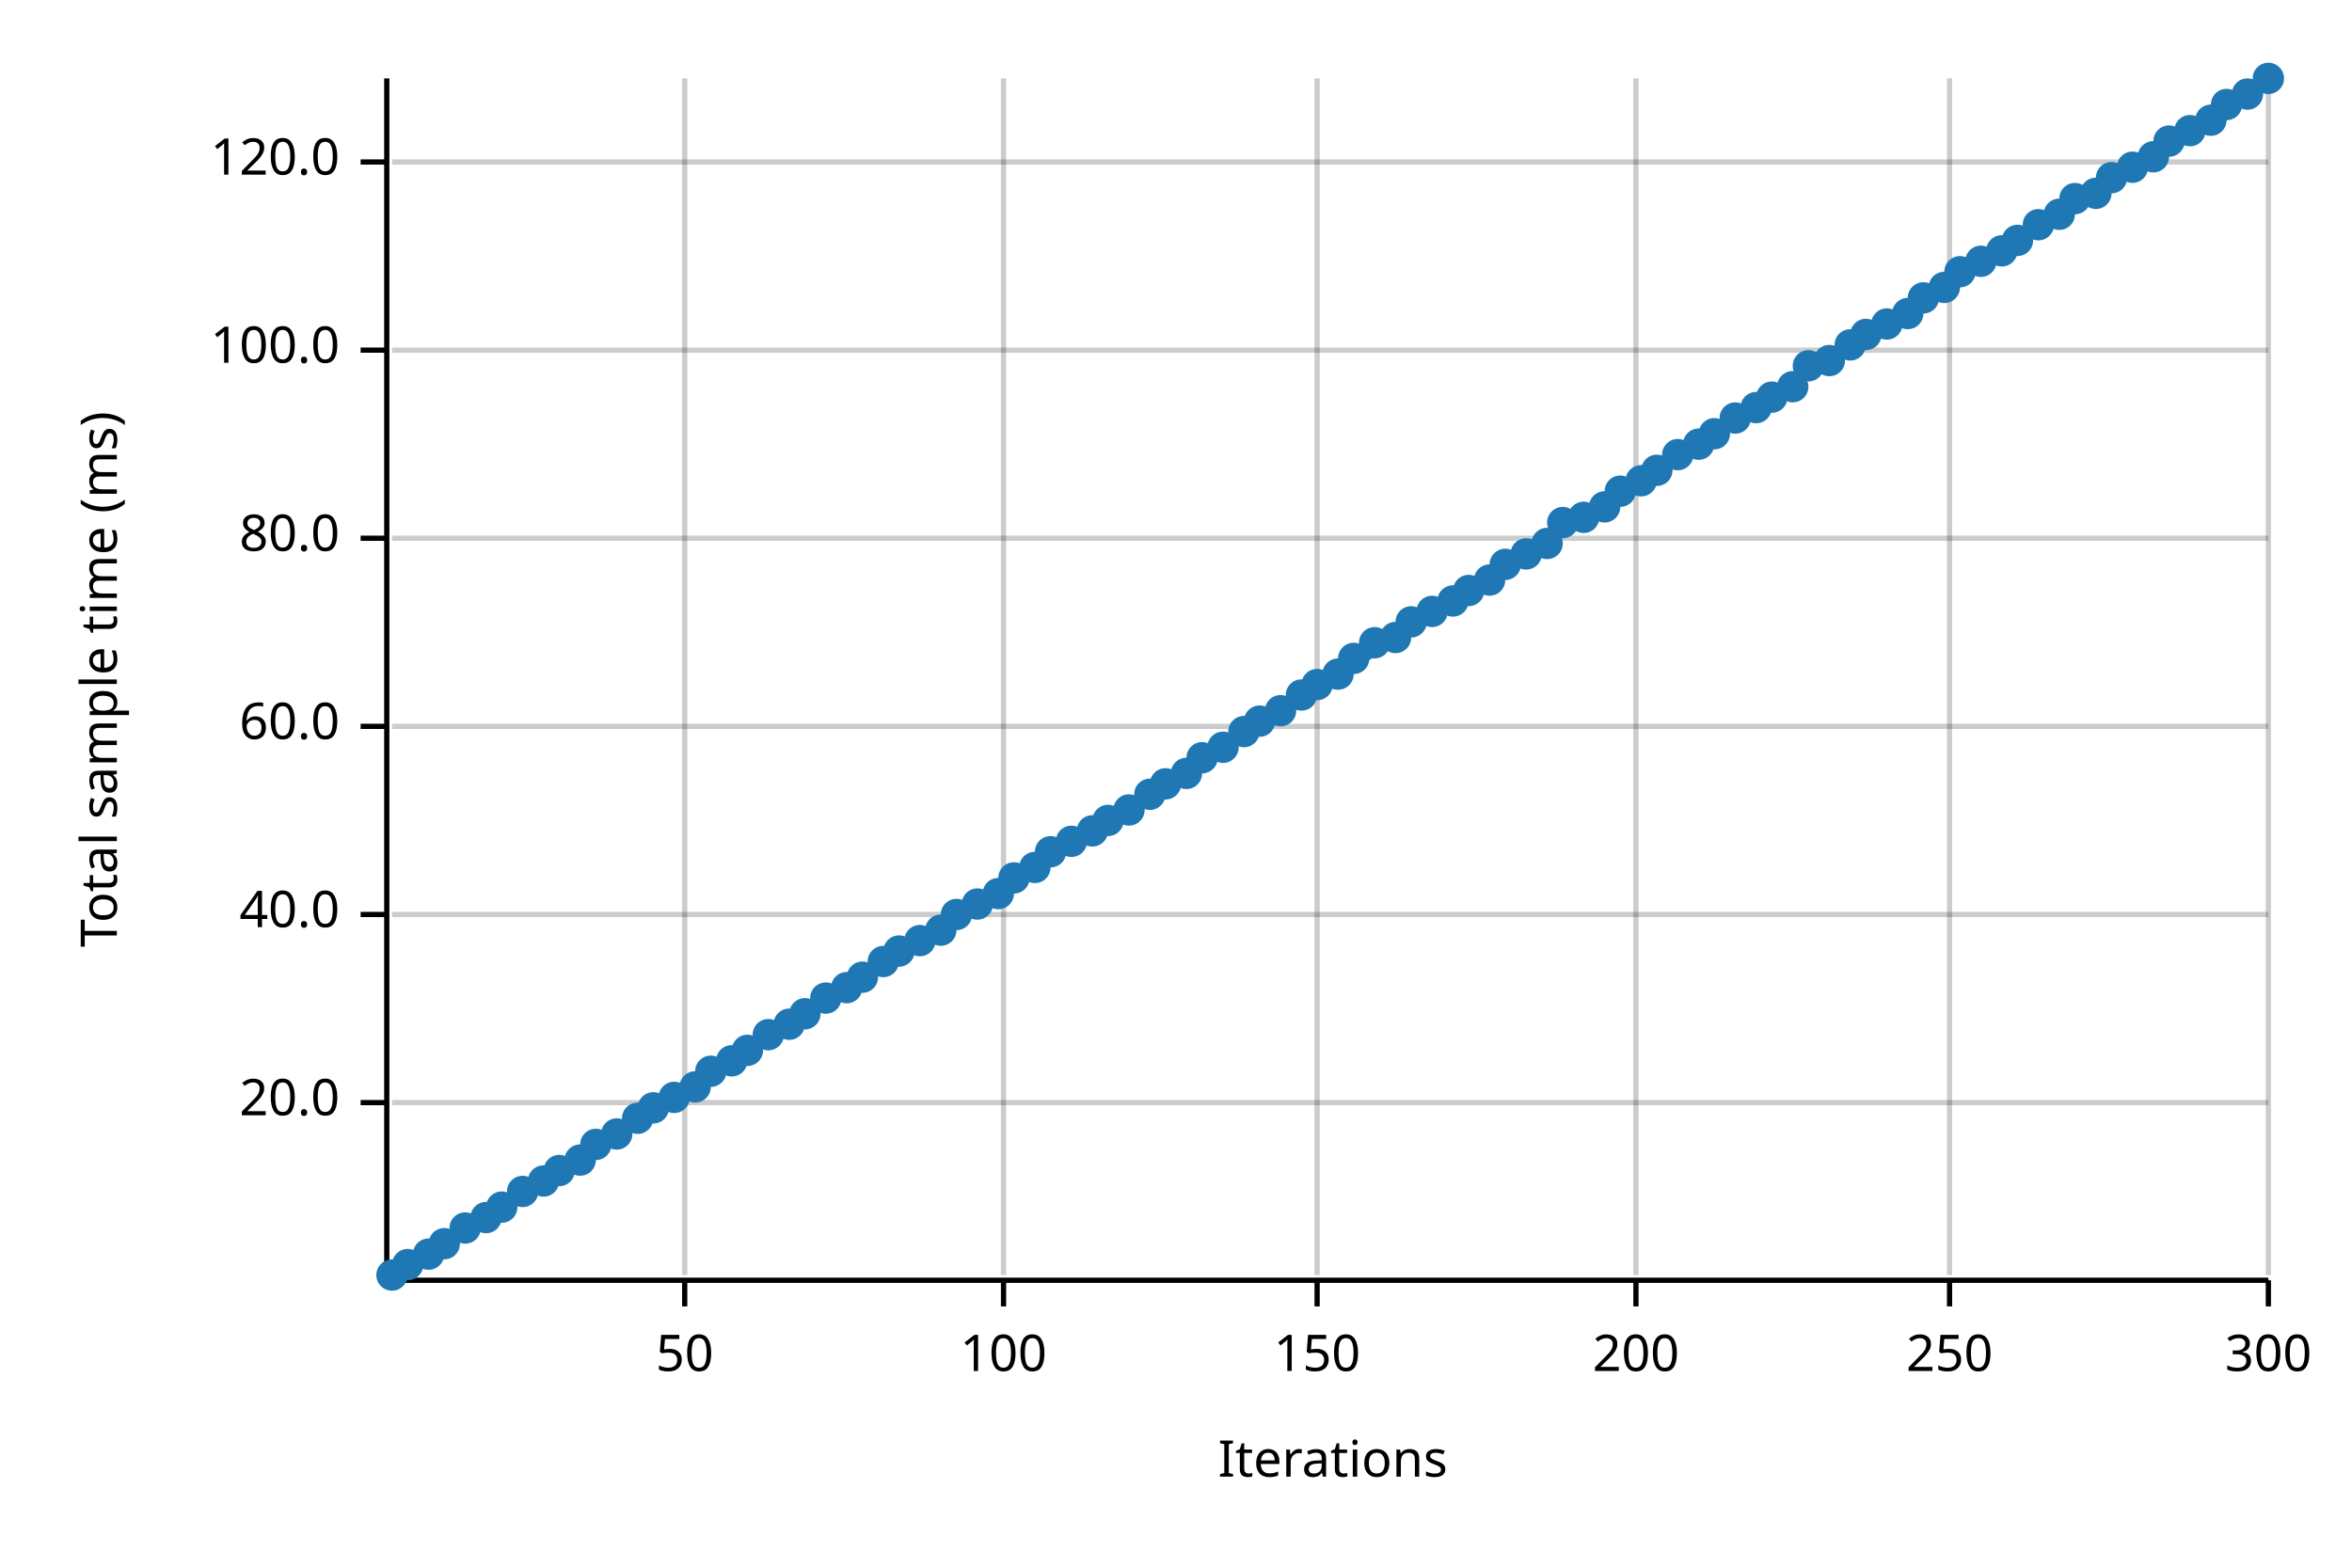
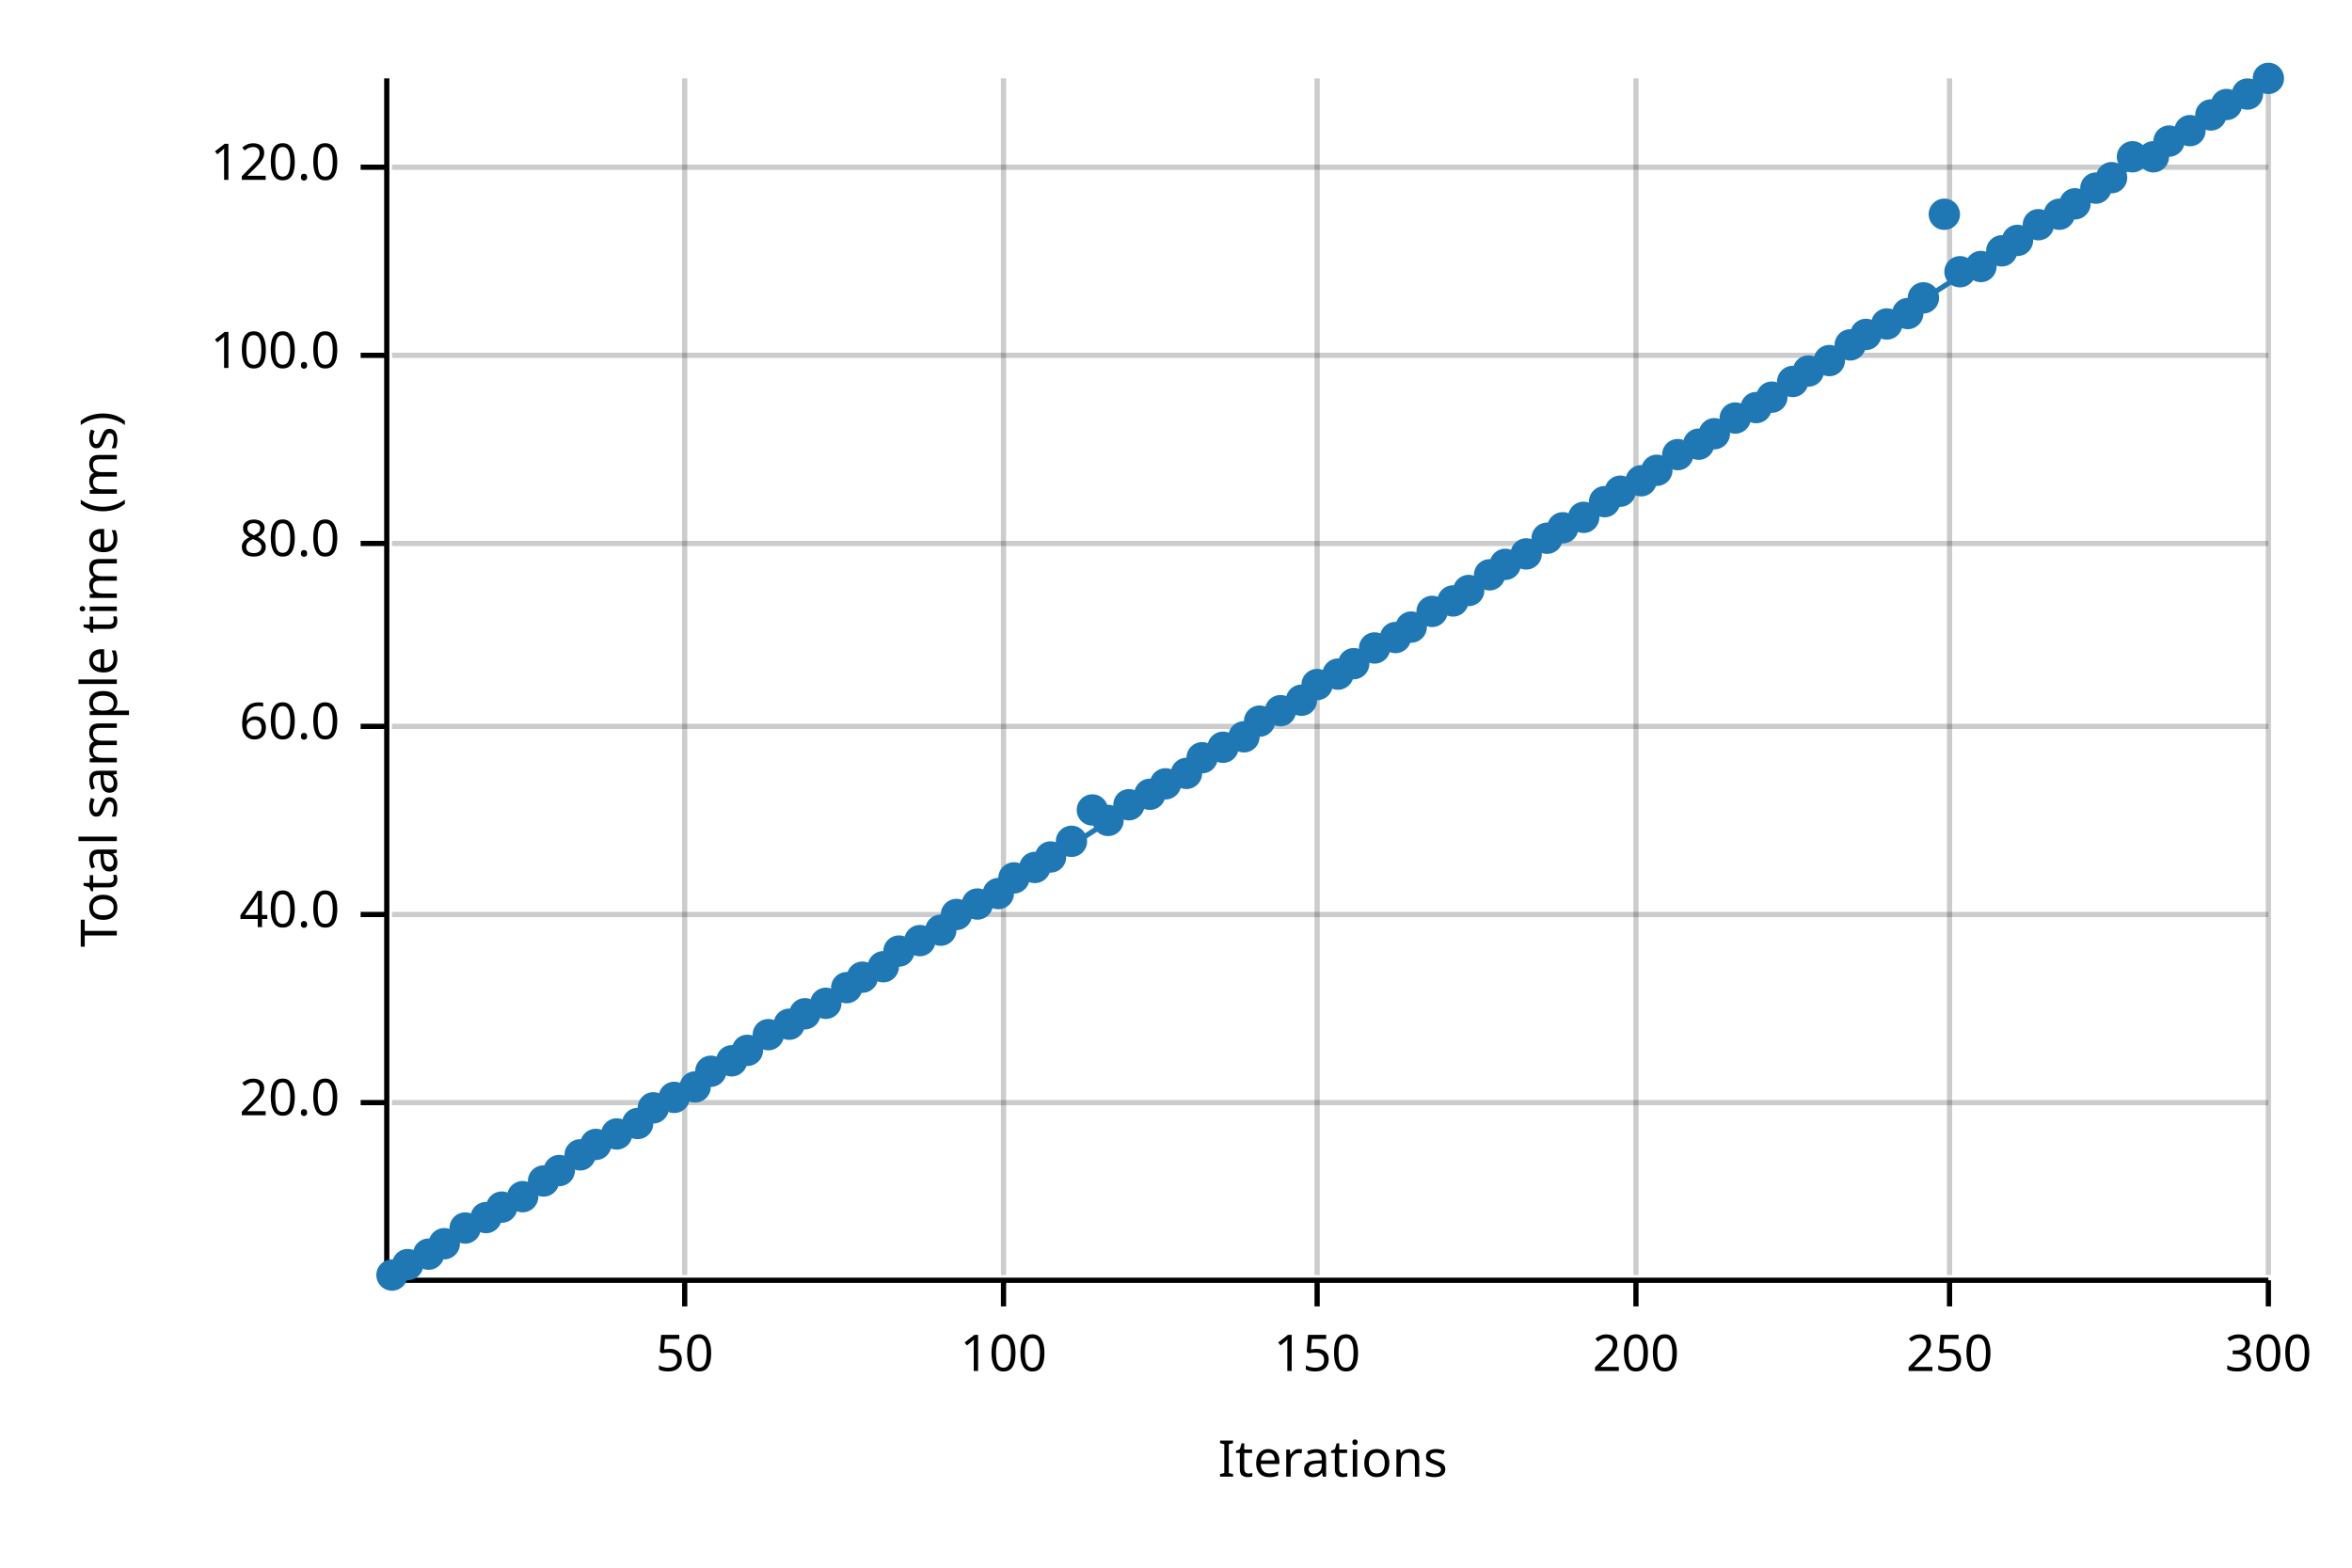
<svg xmlns="http://www.w3.org/2000/svg" width="450" height="300" viewBox="0 0 450 300">
  <text x="15" y="130" dy="0.76em" text-anchor="middle" font-family="sans-serif" font-size="9.677" opacity="1" fill="#000000" transform="rotate(270, 15, 130)">
Total sample time (ms)
</text>
  <text x="255" y="285" dy="-0.5ex" text-anchor="middle" font-family="sans-serif" font-size="9.677" opacity="1" fill="#000000">
Iterations
</text>
  <line opacity="0.2" stroke="#000000" stroke-width="1" x1="131" y1="244" x2="131" y2="15" />
  <line opacity="0.2" stroke="#000000" stroke-width="1" x1="192" y1="244" x2="192" y2="15" />
  <line opacity="0.2" stroke="#000000" stroke-width="1" x1="252" y1="244" x2="252" y2="15" />
  <line opacity="0.2" stroke="#000000" stroke-width="1" x1="313" y1="244" x2="313" y2="15" />
  <line opacity="0.2" stroke="#000000" stroke-width="1" x1="373" y1="244" x2="373" y2="15" />
  <line opacity="0.2" stroke="#000000" stroke-width="1" x1="434" y1="244" x2="434" y2="15" />
  <line opacity="0.2" stroke="#000000" stroke-width="1" x1="75" y1="211" x2="434" y2="211" />
  <line opacity="0.2" stroke="#000000" stroke-width="1" x1="75" y1="175" x2="434" y2="175" />
  <line opacity="0.2" stroke="#000000" stroke-width="1" x1="75" y1="139" x2="434" y2="139" />
-   <line opacity="0.2" stroke="#000000" stroke-width="1" x1="75" y1="103" x2="434" y2="103" />
-   <line opacity="0.2" stroke="#000000" stroke-width="1" x1="75" y1="67" x2="434" y2="67" />
-   <line opacity="0.2" stroke="#000000" stroke-width="1" x1="75" y1="31" x2="434" y2="31" />
+   <line opacity="0.2" stroke="#000000" stroke-width="1" x1="75" y1="104" x2="434" y2="104" />
+   <line opacity="0.2" stroke="#000000" stroke-width="1" x1="75" y1="68" x2="434" y2="68" />
+   <line opacity="0.2" stroke="#000000" stroke-width="1" x1="75" y1="32" x2="434" y2="32" />
  <polyline fill="none" opacity="1" stroke="#000000" stroke-width="1" points="74,15 74,244 " />
  <text x="65" y="211" dy="0.5ex" text-anchor="end" font-family="sans-serif" font-size="9.677" opacity="1" fill="#000000">
20.0
</text>
  <polyline fill="none" opacity="1" stroke="#000000" stroke-width="1" points="69,211 74,211 " />
  <text x="65" y="175" dy="0.5ex" text-anchor="end" font-family="sans-serif" font-size="9.677" opacity="1" fill="#000000">
40.0
</text>
  <polyline fill="none" opacity="1" stroke="#000000" stroke-width="1" points="69,175 74,175 " />
  <text x="65" y="139" dy="0.5ex" text-anchor="end" font-family="sans-serif" font-size="9.677" opacity="1" fill="#000000">
60.0
</text>
  <polyline fill="none" opacity="1" stroke="#000000" stroke-width="1" points="69,139 74,139 " />
-   <text x="65" y="103" dy="0.5ex" text-anchor="end" font-family="sans-serif" font-size="9.677" opacity="1" fill="#000000">
+   <text x="65" y="104" dy="0.5ex" text-anchor="end" font-family="sans-serif" font-size="9.677" opacity="1" fill="#000000">
80.0
</text>
-   <polyline fill="none" opacity="1" stroke="#000000" stroke-width="1" points="69,103 74,103 " />
-   <text x="65" y="67" dy="0.5ex" text-anchor="end" font-family="sans-serif" font-size="9.677" opacity="1" fill="#000000">
+   <polyline fill="none" opacity="1" stroke="#000000" stroke-width="1" points="69,104 74,104 " />
+   <text x="65" y="68" dy="0.5ex" text-anchor="end" font-family="sans-serif" font-size="9.677" opacity="1" fill="#000000">
100.0
</text>
-   <polyline fill="none" opacity="1" stroke="#000000" stroke-width="1" points="69,67 74,67 " />
-   <text x="65" y="31" dy="0.5ex" text-anchor="end" font-family="sans-serif" font-size="9.677" opacity="1" fill="#000000">
+   <polyline fill="none" opacity="1" stroke="#000000" stroke-width="1" points="69,68 74,68 " />
+   <text x="65" y="32" dy="0.5ex" text-anchor="end" font-family="sans-serif" font-size="9.677" opacity="1" fill="#000000">
120.0
</text>
-   <polyline fill="none" opacity="1" stroke="#000000" stroke-width="1" points="69,31 74,31 " />
+   <polyline fill="none" opacity="1" stroke="#000000" stroke-width="1" points="69,32 74,32 " />
  <polyline fill="none" opacity="1" stroke="#000000" stroke-width="1" points="75,245 434,245 " />
  <text x="131" y="255" dy="0.76em" text-anchor="middle" font-family="sans-serif" font-size="9.677" opacity="1" fill="#000000">
50
</text>
  <polyline fill="none" opacity="1" stroke="#000000" stroke-width="1" points="131,245 131,250 " />
  <text x="192" y="255" dy="0.76em" text-anchor="middle" font-family="sans-serif" font-size="9.677" opacity="1" fill="#000000">
100
</text>
  <polyline fill="none" opacity="1" stroke="#000000" stroke-width="1" points="192,245 192,250 " />
  <text x="252" y="255" dy="0.76em" text-anchor="middle" font-family="sans-serif" font-size="9.677" opacity="1" fill="#000000">
150
</text>
  <polyline fill="none" opacity="1" stroke="#000000" stroke-width="1" points="252,245 252,250 " />
  <text x="313" y="255" dy="0.76em" text-anchor="middle" font-family="sans-serif" font-size="9.677" opacity="1" fill="#000000">
200
</text>
  <polyline fill="none" opacity="1" stroke="#000000" stroke-width="1" points="313,245 313,250 " />
  <text x="373" y="255" dy="0.76em" text-anchor="middle" font-family="sans-serif" font-size="9.677" opacity="1" fill="#000000">
250
</text>
  <polyline fill="none" opacity="1" stroke="#000000" stroke-width="1" points="373,245 373,250 " />
  <text x="434" y="255" dy="0.76em" text-anchor="middle" font-family="sans-serif" font-size="9.677" opacity="1" fill="#000000">
300
</text>
  <polyline fill="none" opacity="1" stroke="#000000" stroke-width="1" points="434,245 434,250 " />
  <circle cx="75" cy="244" r="3" opacity="1" fill="#1F78B4" stroke="none" stroke-width="1" />
  <circle cx="78" cy="242" r="3" opacity="1" fill="#1F78B4" stroke="none" stroke-width="1" />
  <circle cx="82" cy="240" r="3" opacity="1" fill="#1F78B4" stroke="none" stroke-width="1" />
  <circle cx="85" cy="238" r="3" opacity="1" fill="#1F78B4" stroke="none" stroke-width="1" />
  <circle cx="89" cy="235" r="3" opacity="1" fill="#1F78B4" stroke="none" stroke-width="1" />
  <circle cx="93" cy="233" r="3" opacity="1" fill="#1F78B4" stroke="none" stroke-width="1" />
  <circle cx="96" cy="231" r="3" opacity="1" fill="#1F78B4" stroke="none" stroke-width="1" />
-   <circle cx="100" cy="228" r="3" opacity="1" fill="#1F78B4" stroke="none" stroke-width="1" />
+   <circle cx="100" cy="229" r="3" opacity="1" fill="#1F78B4" stroke="none" stroke-width="1" />
  <circle cx="104" cy="226" r="3" opacity="1" fill="#1F78B4" stroke="none" stroke-width="1" />
  <circle cx="107" cy="224" r="3" opacity="1" fill="#1F78B4" stroke="none" stroke-width="1" />
-   <circle cx="111" cy="222" r="3" opacity="1" fill="#1F78B4" stroke="none" stroke-width="1" />
+   <circle cx="111" cy="221" r="3" opacity="1" fill="#1F78B4" stroke="none" stroke-width="1" />
  <circle cx="114" cy="219" r="3" opacity="1" fill="#1F78B4" stroke="none" stroke-width="1" />
  <circle cx="118" cy="217" r="3" opacity="1" fill="#1F78B4" stroke="none" stroke-width="1" />
-   <circle cx="122" cy="214" r="3" opacity="1" fill="#1F78B4" stroke="none" stroke-width="1" />
+   <circle cx="122" cy="215" r="3" opacity="1" fill="#1F78B4" stroke="none" stroke-width="1" />
  <circle cx="125" cy="212" r="3" opacity="1" fill="#1F78B4" stroke="none" stroke-width="1" />
  <circle cx="129" cy="210" r="3" opacity="1" fill="#1F78B4" stroke="none" stroke-width="1" />
  <circle cx="133" cy="208" r="3" opacity="1" fill="#1F78B4" stroke="none" stroke-width="1" />
  <circle cx="136" cy="205" r="3" opacity="1" fill="#1F78B4" stroke="none" stroke-width="1" />
  <circle cx="140" cy="203" r="3" opacity="1" fill="#1F78B4" stroke="none" stroke-width="1" />
  <circle cx="143" cy="201" r="3" opacity="1" fill="#1F78B4" stroke="none" stroke-width="1" />
  <circle cx="147" cy="198" r="3" opacity="1" fill="#1F78B4" stroke="none" stroke-width="1" />
  <circle cx="151" cy="196" r="3" opacity="1" fill="#1F78B4" stroke="none" stroke-width="1" />
  <circle cx="154" cy="194" r="3" opacity="1" fill="#1F78B4" stroke="none" stroke-width="1" />
-   <circle cx="158" cy="191" r="3" opacity="1" fill="#1F78B4" stroke="none" stroke-width="1" />
+   <circle cx="158" cy="192" r="3" opacity="1" fill="#1F78B4" stroke="none" stroke-width="1" />
  <circle cx="162" cy="189" r="3" opacity="1" fill="#1F78B4" stroke="none" stroke-width="1" />
  <circle cx="165" cy="187" r="3" opacity="1" fill="#1F78B4" stroke="none" stroke-width="1" />
-   <circle cx="169" cy="184" r="3" opacity="1" fill="#1F78B4" stroke="none" stroke-width="1" />
+   <circle cx="169" cy="185" r="3" opacity="1" fill="#1F78B4" stroke="none" stroke-width="1" />
  <circle cx="172" cy="182" r="3" opacity="1" fill="#1F78B4" stroke="none" stroke-width="1" />
  <circle cx="176" cy="180" r="3" opacity="1" fill="#1F78B4" stroke="none" stroke-width="1" />
  <circle cx="180" cy="178" r="3" opacity="1" fill="#1F78B4" stroke="none" stroke-width="1" />
  <circle cx="183" cy="175" r="3" opacity="1" fill="#1F78B4" stroke="none" stroke-width="1" />
  <circle cx="187" cy="173" r="3" opacity="1" fill="#1F78B4" stroke="none" stroke-width="1" />
  <circle cx="191" cy="171" r="3" opacity="1" fill="#1F78B4" stroke="none" stroke-width="1" />
  <circle cx="194" cy="168" r="3" opacity="1" fill="#1F78B4" stroke="none" stroke-width="1" />
  <circle cx="198" cy="166" r="3" opacity="1" fill="#1F78B4" stroke="none" stroke-width="1" />
-   <circle cx="201" cy="163" r="3" opacity="1" fill="#1F78B4" stroke="none" stroke-width="1" />
+   <circle cx="201" cy="164" r="3" opacity="1" fill="#1F78B4" stroke="none" stroke-width="1" />
  <circle cx="205" cy="161" r="3" opacity="1" fill="#1F78B4" stroke="none" stroke-width="1" />
-   <circle cx="209" cy="159" r="3" opacity="1" fill="#1F78B4" stroke="none" stroke-width="1" />
+   <circle cx="209" cy="155" r="3" opacity="1" fill="#1F78B4" stroke="none" stroke-width="1" />
  <circle cx="212" cy="157" r="3" opacity="1" fill="#1F78B4" stroke="none" stroke-width="1" />
-   <circle cx="216" cy="155" r="3" opacity="1" fill="#1F78B4" stroke="none" stroke-width="1" />
+   <circle cx="216" cy="154" r="3" opacity="1" fill="#1F78B4" stroke="none" stroke-width="1" />
  <circle cx="220" cy="152" r="3" opacity="1" fill="#1F78B4" stroke="none" stroke-width="1" />
  <circle cx="223" cy="150" r="3" opacity="1" fill="#1F78B4" stroke="none" stroke-width="1" />
  <circle cx="227" cy="148" r="3" opacity="1" fill="#1F78B4" stroke="none" stroke-width="1" />
  <circle cx="230" cy="145" r="3" opacity="1" fill="#1F78B4" stroke="none" stroke-width="1" />
  <circle cx="234" cy="143" r="3" opacity="1" fill="#1F78B4" stroke="none" stroke-width="1" />
-   <circle cx="238" cy="140" r="3" opacity="1" fill="#1F78B4" stroke="none" stroke-width="1" />
+   <circle cx="238" cy="141" r="3" opacity="1" fill="#1F78B4" stroke="none" stroke-width="1" />
  <circle cx="241" cy="138" r="3" opacity="1" fill="#1F78B4" stroke="none" stroke-width="1" />
  <circle cx="245" cy="136" r="3" opacity="1" fill="#1F78B4" stroke="none" stroke-width="1" />
-   <circle cx="249" cy="133" r="3" opacity="1" fill="#1F78B4" stroke="none" stroke-width="1" />
+   <circle cx="249" cy="134" r="3" opacity="1" fill="#1F78B4" stroke="none" stroke-width="1" />
  <circle cx="252" cy="131" r="3" opacity="1" fill="#1F78B4" stroke="none" stroke-width="1" />
  <circle cx="256" cy="129" r="3" opacity="1" fill="#1F78B4" stroke="none" stroke-width="1" />
-   <circle cx="259" cy="126" r="3" opacity="1" fill="#1F78B4" stroke="none" stroke-width="1" />
-   <circle cx="263" cy="123" r="3" opacity="1" fill="#1F78B4" stroke="none" stroke-width="1" />
+   <circle cx="259" cy="127" r="3" opacity="1" fill="#1F78B4" stroke="none" stroke-width="1" />
+   <circle cx="263" cy="124" r="3" opacity="1" fill="#1F78B4" stroke="none" stroke-width="1" />
  <circle cx="267" cy="122" r="3" opacity="1" fill="#1F78B4" stroke="none" stroke-width="1" />
-   <circle cx="270" cy="119" r="3" opacity="1" fill="#1F78B4" stroke="none" stroke-width="1" />
+   <circle cx="270" cy="120" r="3" opacity="1" fill="#1F78B4" stroke="none" stroke-width="1" />
  <circle cx="274" cy="117" r="3" opacity="1" fill="#1F78B4" stroke="none" stroke-width="1" />
  <circle cx="278" cy="115" r="3" opacity="1" fill="#1F78B4" stroke="none" stroke-width="1" />
  <circle cx="281" cy="113" r="3" opacity="1" fill="#1F78B4" stroke="none" stroke-width="1" />
-   <circle cx="285" cy="111" r="3" opacity="1" fill="#1F78B4" stroke="none" stroke-width="1" />
+   <circle cx="285" cy="110" r="3" opacity="1" fill="#1F78B4" stroke="none" stroke-width="1" />
  <circle cx="288" cy="108" r="3" opacity="1" fill="#1F78B4" stroke="none" stroke-width="1" />
  <circle cx="292" cy="106" r="3" opacity="1" fill="#1F78B4" stroke="none" stroke-width="1" />
-   <circle cx="296" cy="104" r="3" opacity="1" fill="#1F78B4" stroke="none" stroke-width="1" />
-   <circle cx="299" cy="100" r="3" opacity="1" fill="#1F78B4" stroke="none" stroke-width="1" />
+   <circle cx="296" cy="103" r="3" opacity="1" fill="#1F78B4" stroke="none" stroke-width="1" />
+   <circle cx="299" cy="101" r="3" opacity="1" fill="#1F78B4" stroke="none" stroke-width="1" />
  <circle cx="303" cy="99" r="3" opacity="1" fill="#1F78B4" stroke="none" stroke-width="1" />
-   <circle cx="307" cy="97" r="3" opacity="1" fill="#1F78B4" stroke="none" stroke-width="1" />
+   <circle cx="307" cy="96" r="3" opacity="1" fill="#1F78B4" stroke="none" stroke-width="1" />
  <circle cx="310" cy="94" r="3" opacity="1" fill="#1F78B4" stroke="none" stroke-width="1" />
  <circle cx="314" cy="92" r="3" opacity="1" fill="#1F78B4" stroke="none" stroke-width="1" />
  <circle cx="317" cy="90" r="3" opacity="1" fill="#1F78B4" stroke="none" stroke-width="1" />
  <circle cx="321" cy="87" r="3" opacity="1" fill="#1F78B4" stroke="none" stroke-width="1" />
  <circle cx="325" cy="85" r="3" opacity="1" fill="#1F78B4" stroke="none" stroke-width="1" />
  <circle cx="328" cy="83" r="3" opacity="1" fill="#1F78B4" stroke="none" stroke-width="1" />
  <circle cx="332" cy="80" r="3" opacity="1" fill="#1F78B4" stroke="none" stroke-width="1" />
  <circle cx="336" cy="78" r="3" opacity="1" fill="#1F78B4" stroke="none" stroke-width="1" />
  <circle cx="339" cy="76" r="3" opacity="1" fill="#1F78B4" stroke="none" stroke-width="1" />
-   <circle cx="343" cy="74" r="3" opacity="1" fill="#1F78B4" stroke="none" stroke-width="1" />
-   <circle cx="346" cy="70" r="3" opacity="1" fill="#1F78B4" stroke="none" stroke-width="1" />
+   <circle cx="343" cy="73" r="3" opacity="1" fill="#1F78B4" stroke="none" stroke-width="1" />
+   <circle cx="346" cy="71" r="3" opacity="1" fill="#1F78B4" stroke="none" stroke-width="1" />
  <circle cx="350" cy="69" r="3" opacity="1" fill="#1F78B4" stroke="none" stroke-width="1" />
  <circle cx="354" cy="66" r="3" opacity="1" fill="#1F78B4" stroke="none" stroke-width="1" />
  <circle cx="357" cy="64" r="3" opacity="1" fill="#1F78B4" stroke="none" stroke-width="1" />
  <circle cx="361" cy="62" r="3" opacity="1" fill="#1F78B4" stroke="none" stroke-width="1" />
  <circle cx="365" cy="60" r="3" opacity="1" fill="#1F78B4" stroke="none" stroke-width="1" />
  <circle cx="368" cy="57" r="3" opacity="1" fill="#1F78B4" stroke="none" stroke-width="1" />
-   <circle cx="372" cy="55" r="3" opacity="1" fill="#1F78B4" stroke="none" stroke-width="1" />
+   <circle cx="372" cy="41" r="3" opacity="1" fill="#1F78B4" stroke="none" stroke-width="1" />
  <circle cx="375" cy="52" r="3" opacity="1" fill="#1F78B4" stroke="none" stroke-width="1" />
-   <circle cx="379" cy="50" r="3" opacity="1" fill="#1F78B4" stroke="none" stroke-width="1" />
+   <circle cx="379" cy="51" r="3" opacity="1" fill="#1F78B4" stroke="none" stroke-width="1" />
  <circle cx="383" cy="48" r="3" opacity="1" fill="#1F78B4" stroke="none" stroke-width="1" />
  <circle cx="386" cy="46" r="3" opacity="1" fill="#1F78B4" stroke="none" stroke-width="1" />
  <circle cx="390" cy="43" r="3" opacity="1" fill="#1F78B4" stroke="none" stroke-width="1" />
  <circle cx="394" cy="41" r="3" opacity="1" fill="#1F78B4" stroke="none" stroke-width="1" />
-   <circle cx="397" cy="38" r="3" opacity="1" fill="#1F78B4" stroke="none" stroke-width="1" />
-   <circle cx="401" cy="37" r="3" opacity="1" fill="#1F78B4" stroke="none" stroke-width="1" />
+   <circle cx="397" cy="39" r="3" opacity="1" fill="#1F78B4" stroke="none" stroke-width="1" />
+   <circle cx="401" cy="36" r="3" opacity="1" fill="#1F78B4" stroke="none" stroke-width="1" />
  <circle cx="404" cy="34" r="3" opacity="1" fill="#1F78B4" stroke="none" stroke-width="1" />
-   <circle cx="408" cy="32" r="3" opacity="1" fill="#1F78B4" stroke="none" stroke-width="1" />
+   <circle cx="408" cy="30" r="3" opacity="1" fill="#1F78B4" stroke="none" stroke-width="1" />
  <circle cx="412" cy="30" r="3" opacity="1" fill="#1F78B4" stroke="none" stroke-width="1" />
  <circle cx="415" cy="27" r="3" opacity="1" fill="#1F78B4" stroke="none" stroke-width="1" />
  <circle cx="419" cy="25" r="3" opacity="1" fill="#1F78B4" stroke="none" stroke-width="1" />
-   <circle cx="423" cy="23" r="3" opacity="1" fill="#1F78B4" stroke="none" stroke-width="1" />
+   <circle cx="423" cy="22" r="3" opacity="1" fill="#1F78B4" stroke="none" stroke-width="1" />
  <circle cx="426" cy="20" r="3" opacity="1" fill="#1F78B4" stroke="none" stroke-width="1" />
  <circle cx="430" cy="18" r="3" opacity="1" fill="#1F78B4" stroke="none" stroke-width="1" />
  <circle cx="434" cy="15" r="3" opacity="1" fill="#1F78B4" stroke="none" stroke-width="1" />
-   <polyline fill="none" opacity="1" stroke="#1F78B4" stroke-width="1" points="75,245 434,16 " />
-   <polygon opacity="0.25" fill="#1F78B4" points="75,245 434,16 434,15 " />
+   <polyline fill="none" opacity="1" stroke="#1F78B4" stroke-width="1" points="75,245 434,15 " />
+   <polygon opacity="0.25" fill="#1F78B4" points="75,245 434,15 434,15 " />
</svg>
